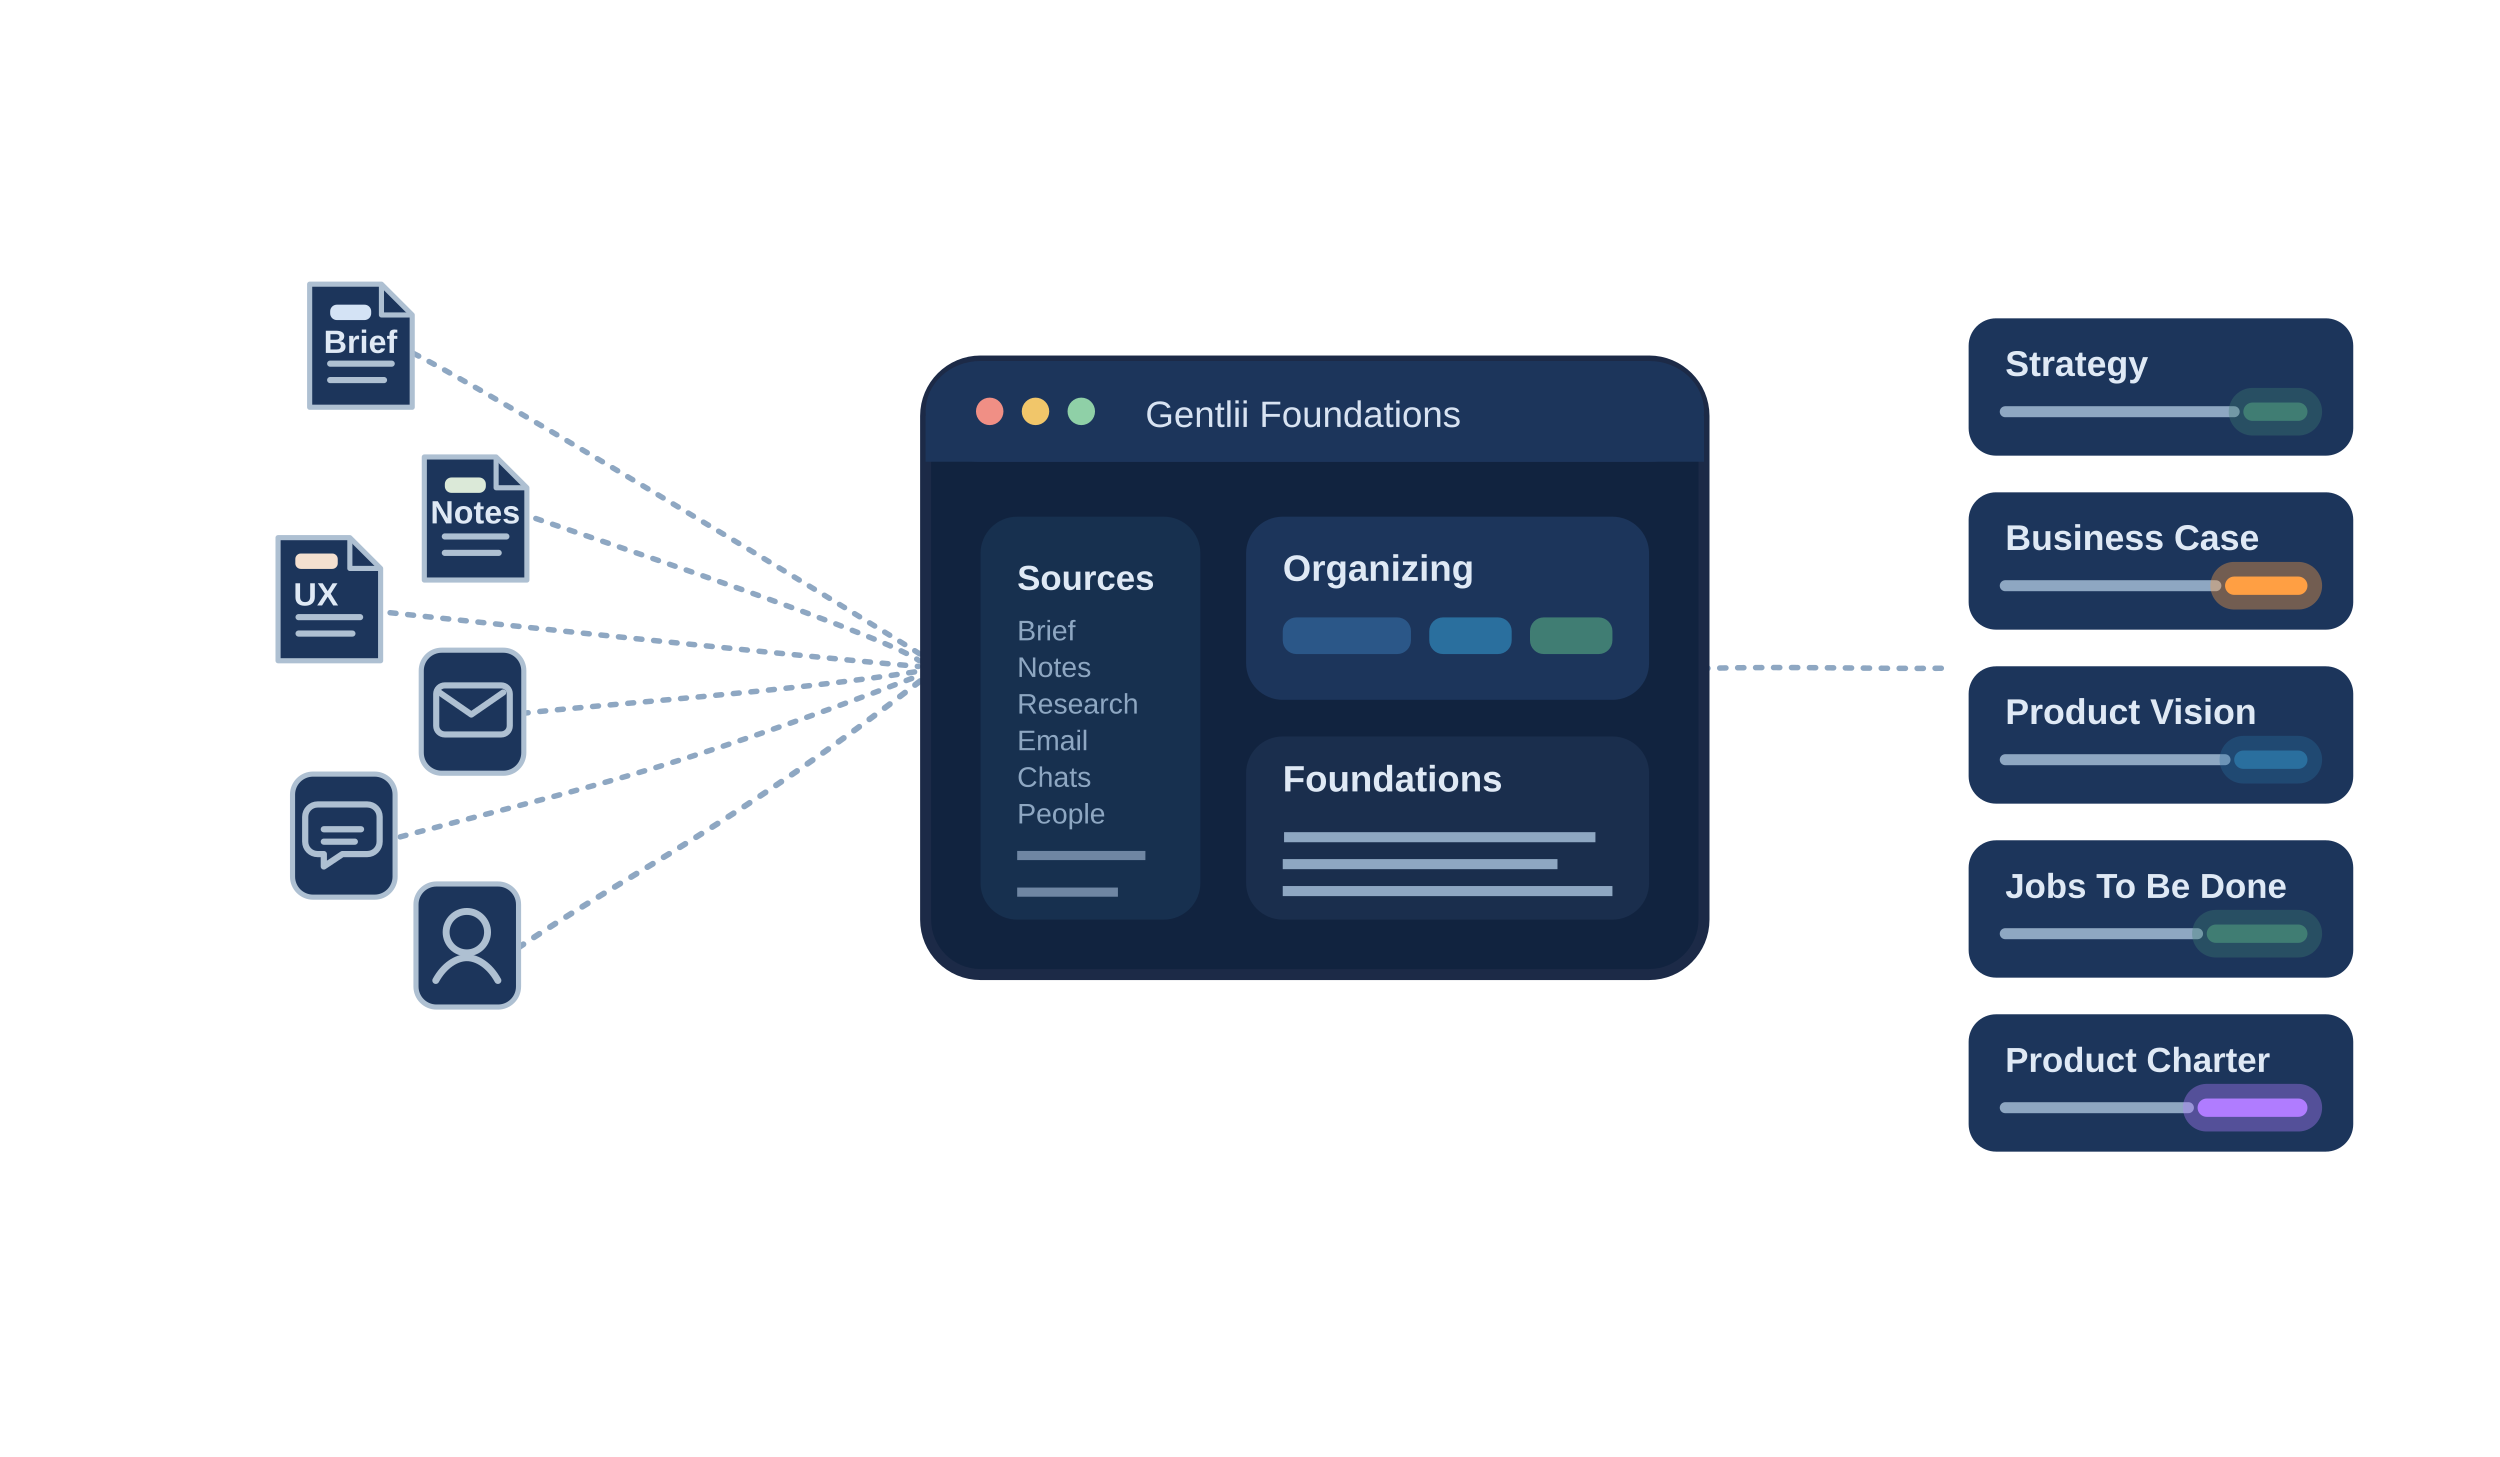
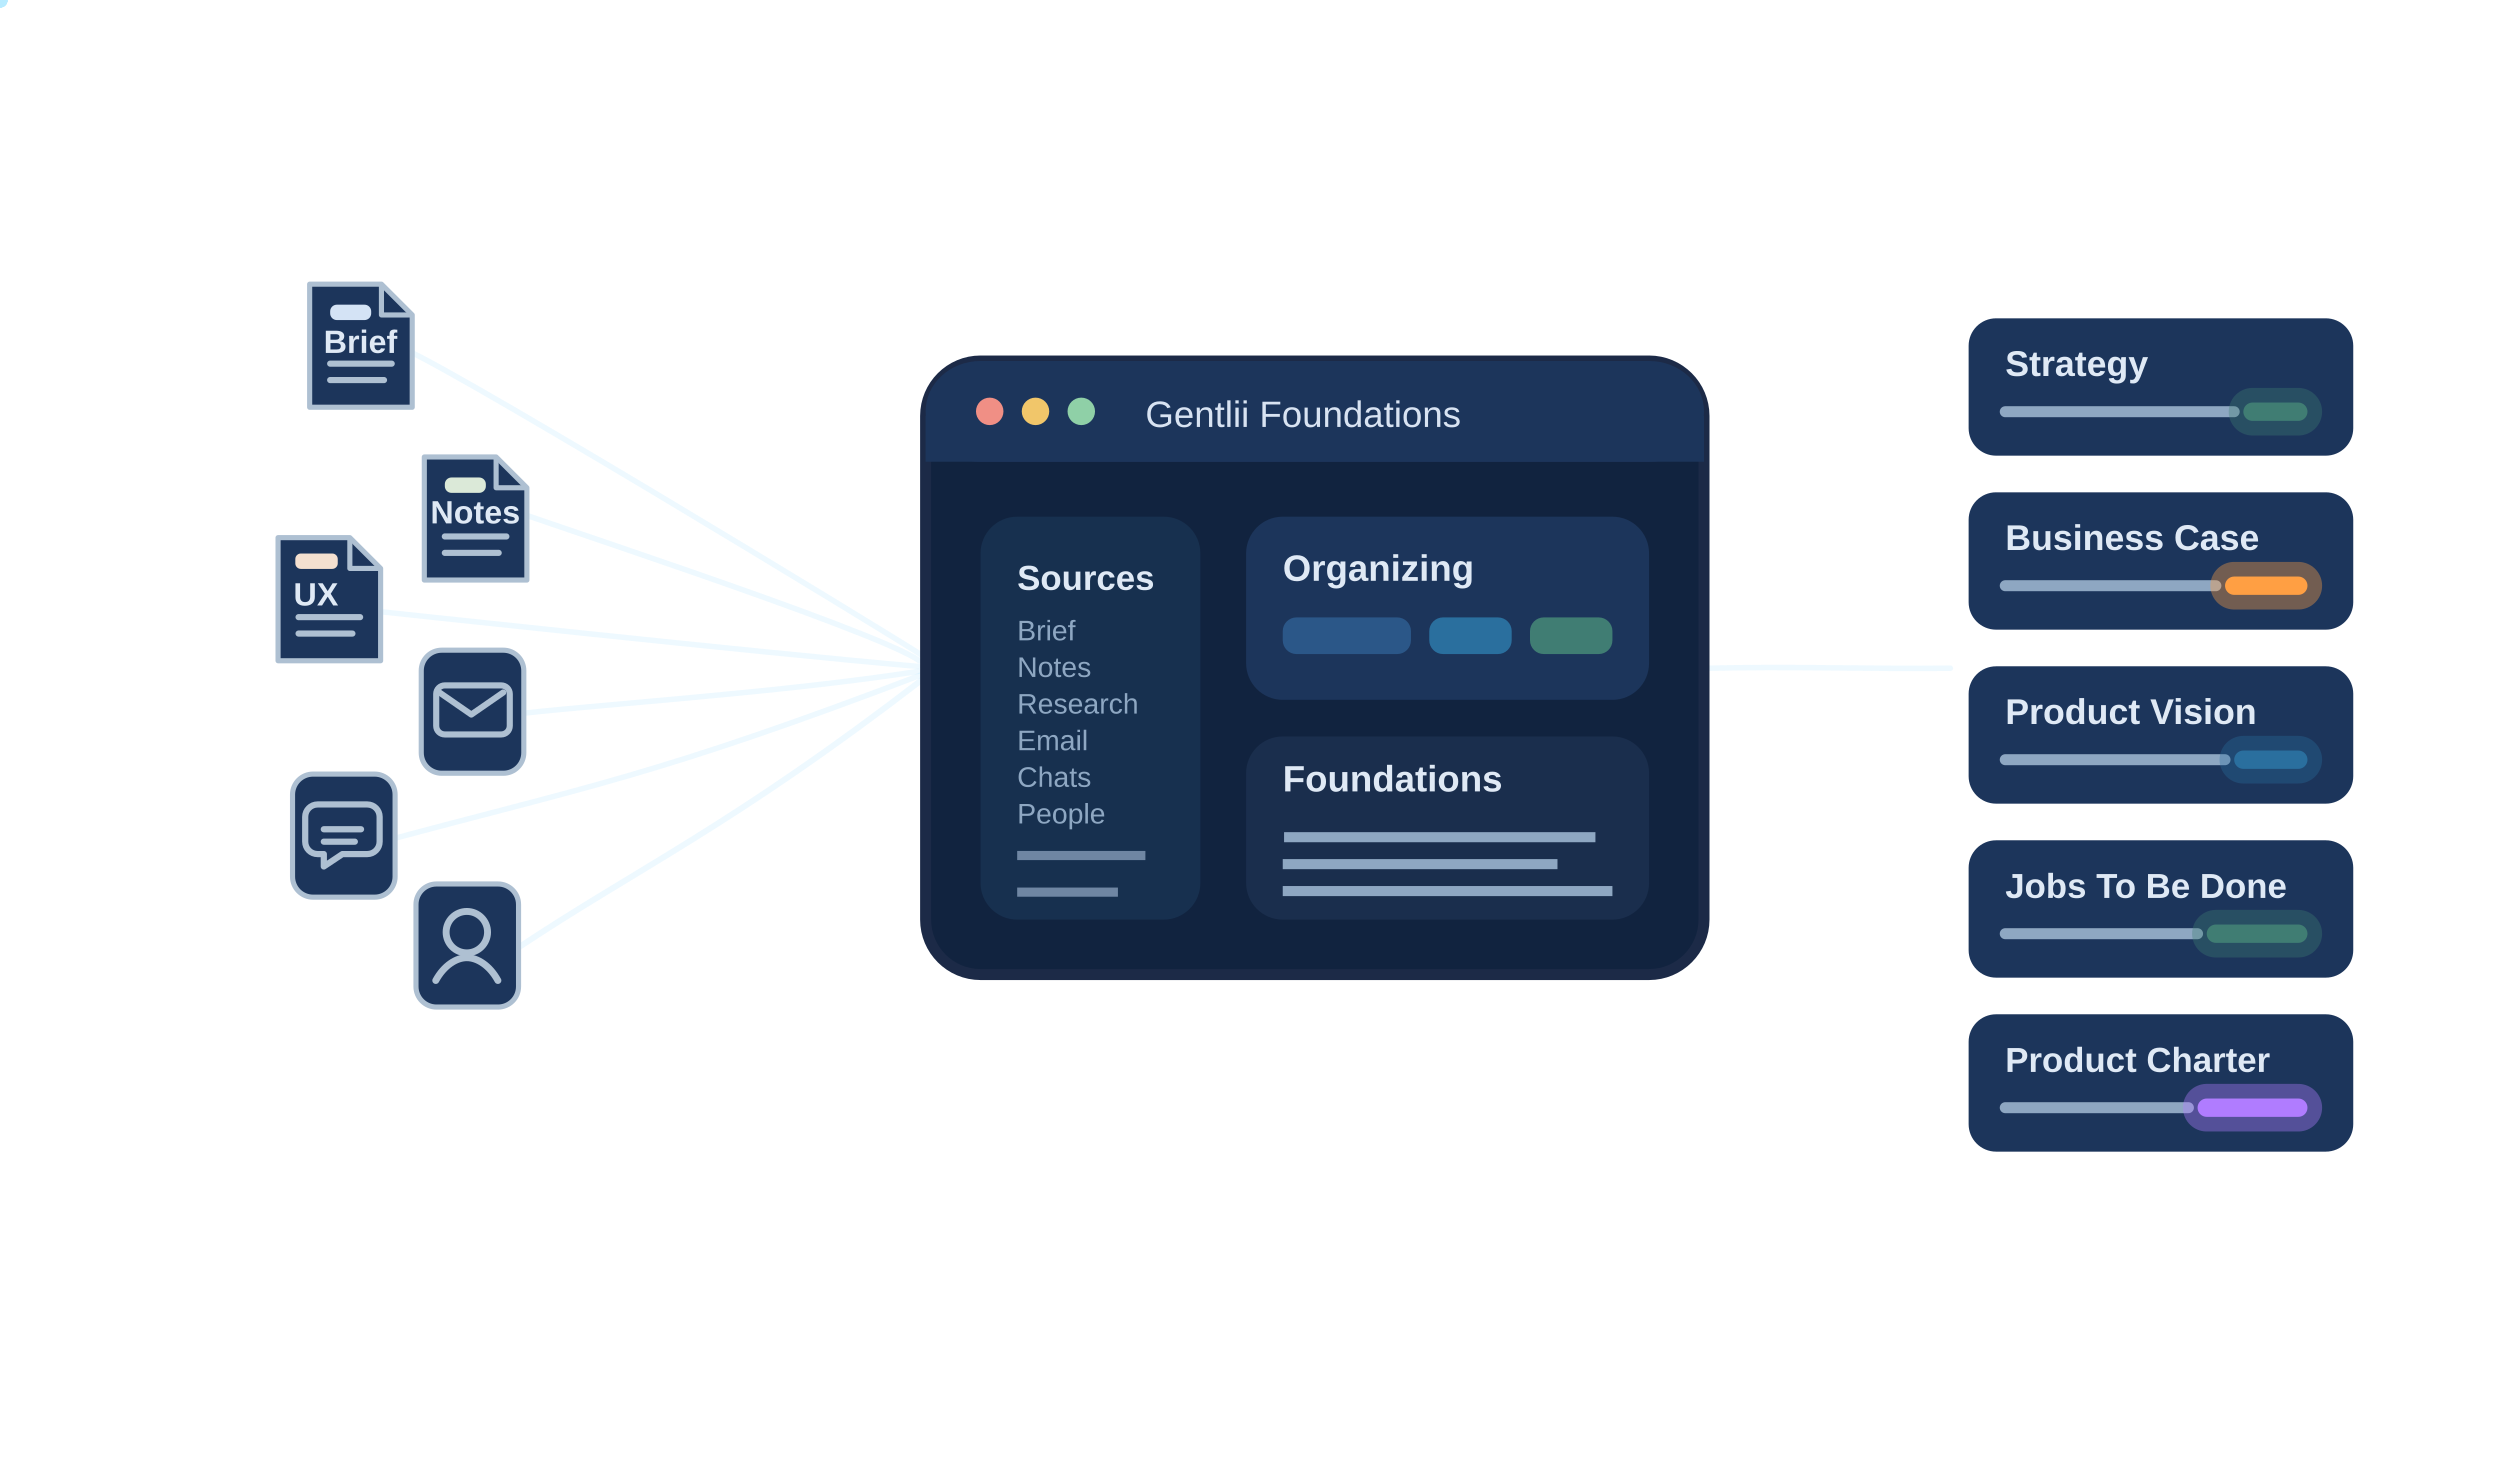
<svg xmlns="http://www.w3.org/2000/svg" width="273mm" height="159mm" viewBox="0 0 273 159" version="1.1" id="svg1">
  <defs id="defs1" />
  <g id="layer1">
    <rect id="background" x="8" y="10" width="281" height="190" rx="12" style="fill:none;stroke:none" />
-     <path id="flow-left-1" d="m 43.375,37.897 c 0.592,-1.038 54.817,31.99 57.342,33.685" style="fill:none;stroke:#8ea7c2;stroke-width:0.6;stroke-linecap:round;stroke-linejoin:round;stroke-dasharray:0.643, 1.286;stroke-dashoffset:0">
-       <animate attributeName="stroke-dashoffset" from="0" to="-18" dur="6.8s" repeatCount="indefinite" />
-     </path>
-     <path id="flow-left-2" d="m 53.061,54.687 c 1.085,0.663 42.521,14.035 47.352,17.479" style="fill:none;stroke:#8ea7c2;stroke-width:0.6;stroke-linecap:round;stroke-linejoin:round;stroke-dasharray:0.643, 1.286;stroke-dashoffset:0">
-       <animate attributeName="stroke-dashoffset" from="0" to="-18" dur="5.5s" repeatCount="indefinite" />
-     </path>
-     <path id="flow-left-3" d="m 40.683,66.702 c 0,0 42.258,4.572 59.603,6.074" style="fill:none;stroke:#8ea7c2;stroke-width:0.6;stroke-linecap:round;stroke-linejoin:round;stroke-dasharray:0.643, 1.286;stroke-dashoffset:0">
-       <animate attributeName="stroke-dashoffset" from="0" to="-18" dur="6.2s" repeatCount="indefinite" />
-     </path>
-     <path id="flow-left-4" d="M 57.032,77.899 C 66.271,76.862 85.631,75.598 100.311,73.31" style="fill:none;stroke:#8ea7c2;stroke-width:0.6;stroke-linecap:round;stroke-linejoin:round;stroke-dasharray:0.643, 1.286;stroke-dashoffset:0">
-       <animate attributeName="stroke-dashoffset" from="0" to="-18" dur="5.9s" repeatCount="indefinite" />
-     </path>
-     <path id="flow-left-5" d="M 41.84,91.885 C 63.499,86.029 71.616,84.772 100.743,73.64" style="fill:none;stroke:#8ea7c2;stroke-width:0.6;stroke-linecap:round;stroke-linejoin:round;stroke-dasharray:0.643, 1.286;stroke-dashoffset:0">
-       <animate attributeName="stroke-dashoffset" from="0" to="-18" dur="6.4s" repeatCount="indefinite" />
-     </path>
-     <path id="flow-left-6" d="M 56.573,103.499 C 69.522,94.866 79.928,90.208 100.845,74.098" style="fill:none;stroke:#8ea7c2;stroke-width:0.647;stroke-linecap:round;stroke-linejoin:round;stroke-dasharray:0.694, 1.387;stroke-dashoffset:0">
-       <animate attributeName="stroke-dashoffset" from="0" to="-18" dur="5.7s" repeatCount="indefinite" />
-     </path>
-     <path id="flow-right-main" d="m 185.832,72.989 c 9.635,-0.247 18.3,0.08 27.148,-0.02" style="fill:none;stroke:#8ea7c2;stroke-width:0.6;stroke-linecap:round;stroke-linejoin:round;stroke-dasharray:0.68, 1.28;stroke-dashoffset:0">
-       <animate attributeName="stroke-dashoffset" from="0" to="-18" dur="5.1s" repeatCount="indefinite" />
-     </path>
+     <path id="flow-left-1" d="m 43.375,37.897 c 0.592,-1.038 54.817,31.99 57.342,33.685" style="fill:none;stroke:#8fd8ff;stroke-opacity:0.15;stroke-width:0.6;stroke-linecap:round;stroke-linejoin:round" />
+     <circle cx="0" cy="0" r="0.82" style="fill:#b8ebff;fill-opacity:1">
+       <animateMotion dur="4.1s" begin="0.1s" repeatCount="indefinite">
+         <mpath href="#flow-left-1" />
+       </animateMotion>
+     </circle>
+     <circle cx="0" cy="0" r="0.64" style="fill:#b8ebff;fill-opacity:0.96">
+       <animateMotion dur="4.1s" begin="1.9s" repeatCount="indefinite">
+         <mpath href="#flow-left-1" />
+       </animateMotion>
+     </circle>
+     <path id="flow-left-2" d="m 53.061,54.687 c 1.085,0.663 42.521,14.035 47.352,17.479" style="fill:none;stroke:#8fd8ff;stroke-opacity:0.15;stroke-width:0.6;stroke-linecap:round;stroke-linejoin:round" />
+     <circle cx="0" cy="0" r="0.82" style="fill:#b8ebff;fill-opacity:1">
+       <animateMotion dur="3.4s" begin="0.45s" repeatCount="indefinite">
+         <mpath href="#flow-left-2" />
+       </animateMotion>
+     </circle>
+     <circle cx="0" cy="0" r="0.64" style="fill:#b8ebff;fill-opacity:0.96">
+       <animateMotion dur="3.4s" begin="1.86s" repeatCount="indefinite">
+         <mpath href="#flow-left-2" />
+       </animateMotion>
+     </circle>
+     <path id="flow-left-3" d="m 40.683,66.702 c 0,0 42.258,4.572 59.603,6.074" style="fill:none;stroke:#8fd8ff;stroke-opacity:0.15;stroke-width:0.6;stroke-linecap:round;stroke-linejoin:round" />
+     <circle cx="0" cy="0" r="0.82" style="fill:#b8ebff;fill-opacity:1">
+       <animateMotion dur="3.7s" begin="0.22s" repeatCount="indefinite">
+         <mpath href="#flow-left-3" />
+       </animateMotion>
+     </circle>
+     <circle cx="0" cy="0" r="0.64" style="fill:#b8ebff;fill-opacity:0.96">
+       <animateMotion dur="3.7s" begin="1.74s" repeatCount="indefinite">
+         <mpath href="#flow-left-3" />
+       </animateMotion>
+     </circle>
+     <path id="flow-left-4" d="M 57.032,77.899 C 66.271,76.862 85.631,75.598 100.311,73.31" style="fill:none;stroke:#8fd8ff;stroke-opacity:0.15;stroke-width:0.6;stroke-linecap:round;stroke-linejoin:round" />
+     <circle cx="0" cy="0" r="0.82" style="fill:#b8ebff;fill-opacity:1">
+       <animateMotion dur="3.5s" begin="0.68s" repeatCount="indefinite">
+         <mpath href="#flow-left-4" />
+       </animateMotion>
+     </circle>
+     <circle cx="0" cy="0" r="0.64" style="fill:#b8ebff;fill-opacity:0.96">
+       <animateMotion dur="3.5s" begin="1.93s" repeatCount="indefinite">
+         <mpath href="#flow-left-4" />
+       </animateMotion>
+     </circle>
+     <path id="flow-left-5" d="M 41.84,91.885 C 63.499,86.029 71.616,84.772 100.743,73.64" style="fill:none;stroke:#8fd8ff;stroke-opacity:0.15;stroke-width:0.6;stroke-linecap:round;stroke-linejoin:round" />
+     <circle cx="0" cy="0" r="0.82" style="fill:#b8ebff;fill-opacity:1">
+       <animateMotion dur="3.9s" begin="0.31s" repeatCount="indefinite">
+         <mpath href="#flow-left-5" />
+       </animateMotion>
+     </circle>
+     <circle cx="0" cy="0" r="0.64" style="fill:#b8ebff;fill-opacity:0.96">
+       <animateMotion dur="3.9s" begin="2.08s" repeatCount="indefinite">
+         <mpath href="#flow-left-5" />
+       </animateMotion>
+     </circle>
+     <path id="flow-left-6" d="M 56.573,103.499 C 69.522,94.866 79.928,90.208 100.845,74.098" style="fill:none;stroke:#8fd8ff;stroke-opacity:0.15;stroke-width:0.647;stroke-linecap:round;stroke-linejoin:round" />
+     <circle cx="0" cy="0" r="0.82" style="fill:#b8ebff;fill-opacity:1">
+       <animateMotion dur="3.6s" begin="0.57s" repeatCount="indefinite">
+         <mpath href="#flow-left-6" />
+       </animateMotion>
+     </circle>
+     <circle cx="0" cy="0" r="0.64" style="fill:#b8ebff;fill-opacity:0.96">
+       <animateMotion dur="3.6s" begin="1.88s" repeatCount="indefinite">
+         <mpath href="#flow-left-6" />
+       </animateMotion>
+     </circle>
+     <path id="flow-right-main" d="m 185.832,72.989 c 9.635,-0.247 18.3,0.08 27.148,-0.02" style="fill:none;stroke:#8fd8ff;stroke-opacity:0.15;stroke-width:0.6;stroke-linecap:round;stroke-linejoin:round" />
+     <circle cx="0" cy="0" r="0.82" style="fill:#b8ebff;fill-opacity:1">
+       <animateMotion dur="2.6s" begin="0.18s" repeatCount="indefinite">
+         <mpath href="#flow-right-main" />
+       </animateMotion>
+     </circle>
+     <circle cx="0" cy="0" r="0.64" style="fill:#b8ebff;fill-opacity:0.96">
+       <animateMotion dur="2.6s" begin="0.96s" repeatCount="indefinite">
+         <mpath href="#flow-right-main" />
+       </animateMotion>
+     </circle>
    <g id="input-brief" transform="matrix(0.56,0,0,0.56,33.81374,31.03165)">
      <path d="m 0,0 h 14 l 6,6 V 24 H 0 Z" style="fill:#1c355b;stroke:#aec0d2;stroke-width:1;stroke-linejoin:round" id="path1" />
      <path d="m 14,0 v 6 h 6" style="fill:none;stroke:#aec0d2;stroke-width:1;stroke-linejoin:round" id="path2" />
      <rect x="4" y="4" width="8" height="3" rx="1.3" style="fill:#d4e3f5;stroke:none" id="rect6" />
      <text x="2.729" y="13.406" style="font-weight:700;font-size:6.3px;font-family:Arial;fill:#dfe9f5" id="text6">Brief</text>
      <line x1="4" y1="15.5" x2="16" y2="15.5" style="stroke:#aec0d2;stroke-width:1.2;stroke-linecap:round" id="line6" />
      <line x1="4" y1="18.7" x2="14.5" y2="18.7" style="stroke:#aec0d2;stroke-width:1.2;stroke-linecap:round" id="line7" />
    </g>
    <g id="input-notes" transform="matrix(0.56,0,0,0.56,46.33536,49.90145)">
      <path d="m 0,0 h 14 l 6,6 V 24 H 0 Z" style="fill:#1c355b;stroke:#aec0d2;stroke-width:1;stroke-linejoin:round" id="path8" />
      <path d="m 14,0 v 6 h 6" style="fill:none;stroke:#aec0d2;stroke-width:1;stroke-linejoin:round" id="path9" />
      <rect x="4" y="4" width="8" height="3" rx="1.3" style="fill:#dbe9d8;stroke:none" id="rect13" />
      <text x="1.186" y="12.952" style="font-weight:700;font-size:6.3px;font-family:Arial;fill:#dfe9f5" id="text13">Notes</text>
      <line x1="4" y1="15.5" x2="16" y2="15.5" style="stroke:#aec0d2;stroke-width:1.2;stroke-linecap:round" id="line13" />
      <line x1="4" y1="18.7" x2="14.5" y2="18.7" style="stroke:#aec0d2;stroke-width:1.2;stroke-linecap:round" id="line14" />
    </g>
    <g id="input-research" transform="matrix(0.56,0,0,0.56,30.36347,58.71248)">
      <path d="m 0,0 h 14 l 6,6 V 24 H 0 Z" style="fill:#1c355b;stroke:#aec0d2;stroke-width:1;stroke-linejoin:round" id="path15" />
      <path d="m 14,0 v 6 h 6" style="fill:none;stroke:#aec0d2;stroke-width:1;stroke-linejoin:round" id="path16" />
      <rect x="3.365" y="3.092" width="8.276" height="3" rx="1.076" style="fill:#f4e0d0;stroke:none;stroke-width:0.91" id="rect20" />
      <text x="3.015" y="13.224" style="font-weight:700;font-size:6.3px;font-family:Arial;fill:#dfe9f5" id="text20">UX</text>
      <line x1="4" y1="15.5" x2="16" y2="15.5" style="stroke:#aec0d2;stroke-width:1.2;stroke-linecap:round" id="line20" />
      <line x1="4" y1="18.7" x2="14.5" y2="18.7" style="stroke:#aec0d2;stroke-width:1.2;stroke-linecap:round" id="line21" />
    </g>
    <g id="input-email" transform="translate(46,71) scale(0.56)">
      <rect x="0" y="0" width="20" height="24" rx="4" style="fill:#1c355b;stroke:#aec0d2;stroke-width:1" id="path22" />
      <rect x="2.918" y="6.867" width="14.346" height="9.564" rx="1.674" style="fill:none;stroke:#aec0d2;stroke-width:1.195" id="path23" />
      <path d="M 3.549,8.248 9.765,12.552 15.982,8.248" style="fill:none;stroke:#aec0d2;stroke-width:1.195;stroke-linecap:round;stroke-linejoin:round" id="path24" />
    </g>
    <g id="input-chats" transform="matrix(0.56,0,0,0.56,31.94485,84.53074)">
      <rect x="0" y="0" width="20" height="24" rx="4" style="fill:#1c355b;stroke:#aec0d2;stroke-width:1" id="rect28" />
      <path d="m 10.367,5.922 h 4.198 c 1.336,0 2.419,1.083 2.419,2.419 v 4.838 c 0,1.336 -1.083,2.419 -2.419,2.419 H 9.728 l -3.628,2.419 V 15.597 H 4.89 c -1.336,0 -2.419,-1.083 -2.419,-2.419 V 8.341 c 0,-1.336 1.083,-2.419 2.419,-2.419 z" style="fill:none;stroke:#aec0d2;stroke-width:1.209;stroke-linejoin:round" id="path28" />
      <line x1="6.099" y1="10.759" x2="13.356" y2="10.759" style="stroke:#aec0d2;stroke-width:1.209;stroke-linecap:round" id="line28" />
      <line x1="6.099" y1="13.178" x2="12.147" y2="13.178" style="stroke:#aec0d2;stroke-width:1.209;stroke-linecap:round" id="line29" />
    </g>
    <g id="input-people" transform="matrix(0.56,0,0,0.56,45.42495,96.53074)">
      <rect x="0" y="0" width="20" height="24" rx="4" style="fill:#1c355b;stroke:#aec0d2;stroke-width:1" id="rect30-left" />
      <circle cx="9.917" cy="9.394" r="4.04" style="fill:none;stroke:#aec0d2;stroke-width:1.347" id="circle30" />
      <path d="m 3.858,18.82 c 1.616,-2.962 4.04,-4.444 6.059,-4.444 2.02,0 4.444,1.481 6.059,4.444" style="fill:none;stroke:#aec0d2;stroke-width:1.347;stroke-linecap:round;stroke-linejoin:round" id="path30" />
    </g>
    <g id="gentlii-foundations-app" transform="translate(101.0765,39.42175)">
      <rect x="0" y="0" width="85" height="67" rx="6" style="fill:#11233f;stroke:#1c2a47;stroke-width:1.2" id="rect30" />
      <rect x="0" y="0" width="85" height="11" rx="6" style="fill:#1c355b;stroke:none" id="rect31" />
      <rect x="0" y="6" width="85" height="5" style="fill:#1c355b;stroke:none" id="rect32" />
      <circle cx="7" cy="5.5" r="1.5" style="fill:#f08f85;stroke:none" id="circle32" />
      <circle cx="12" cy="5.5" r="1.5" style="fill:#f1c66a;stroke:none" id="circle33" />
      <circle cx="17" cy="5.5" r="1.5" style="fill:#8fd0a7;stroke:none" id="circle34" />
      <text x="24" y="7.2" style="font-size:4px;font-family:Arial;fill:#d8e3f2" id="text34">Gentlii Foundations</text>
      <rect x="6" y="17" width="24" height="44" rx="4" style="fill:#17304f;stroke:none" id="rect34" />
      <rect x="35" y="17" width="44" height="20" rx="4" style="fill:#1c355b;stroke:none" id="rect35" />
      <rect x="35" y="41" width="44" height="20" rx="4" style="fill:#1a2e4d;stroke:none" id="rect36" />
      <text x="10" y="25" style="font-weight:700;font-size:3.8px;font-family:Arial;fill:#dfe9f5" id="text36">Sources</text>
      <text x="10" y="30.5" style="font-size:3.1px;font-family:Arial;fill:#8ea7c2" id="text37">Brief</text>
      <text x="10" y="34.5" style="font-size:3.1px;font-family:Arial;fill:#8ea7c2" id="text38">Notes</text>
      <text x="10" y="38.5" style="font-size:3.1px;font-family:Arial;fill:#8ea7c2" id="text39">Research</text>
      <text x="10" y="42.5" style="font-size:3.1px;font-family:Arial;fill:#8ea7c2" id="text40">Email</text>
      <text x="10" y="46.5" style="font-size:3.1px;font-family:Arial;fill:#8ea7c2" id="text40a">Chats</text>
      <text x="10" y="50.5" style="font-size:3.1px;font-family:Arial;fill:#8ea7c2" id="text40b">People</text>
      <line x1="10" y1="54" x2="24" y2="54" style="stroke:#6f86a3;stroke-width:1" id="line40" />
      <line x1="10" y1="58" x2="21" y2="58" style="stroke:#6f86a3;stroke-width:1" id="line41" />
      <text x="39" y="24" style="font-weight:700;font-size:4px;font-family:Arial;fill:#dfe9f5" id="text41">Organizing</text>
      <rect x="39" y="28" width="14" height="4" rx="1.5" style="fill:#2b5788;stroke:none" id="rect41">
        <animate attributeName="opacity" values="0.45;1;0.45" dur="2.4s" begin="0s" repeatCount="indefinite" />
      </rect>
      <rect x="55" y="28" width="9" height="4" rx="1.5" style="fill:#2a6f9e;stroke:none" id="rect42">
        <animate attributeName="opacity" values="0.45;1;0.45" dur="2.4s" begin="0.8s" repeatCount="indefinite" />
      </rect>
      <rect x="66" y="28" width="9" height="4" rx="1.5" style="fill:#407d73;stroke:none" id="rect43">
        <animate attributeName="opacity" values="0.45;1;0.45" dur="2.4s" begin="1.6s" repeatCount="indefinite" />
      </rect>
      <text x="39" y="47" style="font-weight:700;font-size:4px;font-family:Arial;fill:#dfe9f5" id="text43">Foundations</text>
      <line x1="39.144" y1="52" x2="73.144" y2="52" style="stroke:#8ea7c2;stroke-width:1.1" id="line43" />
      <line x1="39" y1="54.942" x2="69" y2="54.942" style="stroke:#8ea7c2;stroke-width:1.1" id="line44" />
      <line x1="39" y1="57.883" x2="75" y2="57.883" style="stroke:#8ea7c2;stroke-width:1.1" id="line45" />
    </g>
    <g id="output-strategy" transform="translate(214.9743,34.75953)">
      <rect x="0" y="0" width="42" height="15" rx="3" style="fill:#1c355b;stroke:none" id="rect46" />
      <text x="4" y="6.3" style="font-weight:700;font-size:3.9px;font-family:Arial;fill:#dfe9f5" id="text46">Strategy</text>
      <line x1="4" y1="10.2" x2="29" y2="10.2" style="stroke:#8ea7c2;stroke-width:1.2;stroke-linecap:round" id="line46" />
      <line x1="31" y1="10.2" x2="36" y2="10.2" style="opacity:0.35;stroke:#407d73;stroke-width:5.2;stroke-linecap:round" id="line46-glow">
-         <animate attributeName="opacity" values="0.22;0.42;0.22" dur="2s" repeatCount="indefinite" />
+         <animate attributeName="opacity" values="0.14;0.58;0.2;0.36;0.14" dur="1.18s" begin="0.12s" repeatCount="indefinite" />
      </line>
      <line x1="31" y1="10.2" x2="36" y2="10.2" style="stroke:#407d73;stroke-width:2;stroke-linecap:round" id="line47" />
    </g>
    <g id="output-business-case" transform="translate(214.9743,53.75953)">
      <rect x="0" y="0" width="42" height="15" rx="3" style="fill:#1c355b;stroke:none" id="rect48" />
      <text x="4" y="6.3" style="font-weight:700;font-size:3.9px;font-family:Arial;fill:#dfe9f5" id="text48">Business Case</text>
      <line x1="4" y1="10.2" x2="27" y2="10.2" style="stroke:#8ea7c2;stroke-width:1.2;stroke-linecap:round" id="line48" />
      <line x1="29" y1="10.2" x2="36" y2="10.2" style="opacity:0.38;stroke:#ff9f43;stroke-width:5.2;stroke-linecap:round" id="line48-glow">
-         <animate attributeName="opacity" values="0.24;0.45;0.24" dur="2s" repeatCount="indefinite" />
+         <animate attributeName="opacity" values="0.18;0.34;0.62;0.22;0.18" dur="1.34s" begin="0.47s" repeatCount="indefinite" />
      </line>
      <line x1="29" y1="10.2" x2="36" y2="10.2" style="stroke:#ff9f43;stroke-width:2;stroke-linecap:round" id="line49" />
    </g>
    <g id="output-product-vision" transform="translate(214.9743,72.75953)">
      <rect x="0" y="0" width="42" height="15" rx="3" style="fill:#1c355b;stroke:none" id="rect50" />
      <text x="4" y="6.3" style="font-weight:700;font-size:3.9px;font-family:Arial;fill:#dfe9f5" id="text50">Product Vision</text>
      <line x1="4" y1="10.2" x2="28" y2="10.2" style="stroke:#8ea7c2;stroke-width:1.2;stroke-linecap:round" id="line50" />
      <line x1="30" y1="10.2" x2="36" y2="10.2" style="opacity:0.34;stroke:#2a6f9e;stroke-width:5.2;stroke-linecap:round" id="line50-glow">
-         <animate attributeName="opacity" values="0.2;0.4;0.2" dur="2s" repeatCount="indefinite" />
+         <animate attributeName="opacity" values="0.12;0.48;0.24;0.56;0.12" dur="1.09s" begin="0.79s" repeatCount="indefinite" />
      </line>
      <line x1="30" y1="10.2" x2="36" y2="10.2" style="stroke:#2a6f9e;stroke-width:2;stroke-linecap:round" id="line51" />
    </g>
    <g id="output-jtbd" transform="translate(214.9743,91.75954)">
      <rect x="0" y="0" width="42" height="15" rx="3" style="fill:#1c355b;stroke:none" id="rect52" />
      <text x="4" y="6.3" style="font-weight:700;font-size:3.8px;font-family:Arial;fill:#dfe9f5" id="text52">Jobs To Be Done</text>
      <line x1="4" y1="10.2" x2="25" y2="10.2" style="stroke:#8ea7c2;stroke-width:1.2;stroke-linecap:round" id="line52" />
      <line x1="27" y1="10.2" x2="36" y2="10.2" style="opacity:0.35;stroke:#407d73;stroke-width:5.2;stroke-linecap:round" id="line52-glow">
-         <animate attributeName="opacity" values="0.22;0.42;0.22" dur="2s" repeatCount="indefinite" />
+         <animate attributeName="opacity" values="0.16;0.3;0.54;0.2;0.16" dur="1.52s" begin="0.28s" repeatCount="indefinite" />
      </line>
      <line x1="27" y1="10.2" x2="36" y2="10.2" style="stroke:#407d73;stroke-width:2;stroke-linecap:round" id="line53" />
    </g>
    <g id="output-product-charter" transform="translate(214.9743,110.7595)">
      <rect x="0" y="0" width="42" height="15" rx="3" style="fill:#1c355b;stroke:none" id="rect54" />
      <text x="4" y="6.3" style="font-weight:700;font-size:3.8px;font-family:Arial;fill:#dfe9f5" id="text54">Product Charter</text>
      <line x1="4" y1="10.2" x2="24" y2="10.2" style="stroke:#8ea7c2;stroke-width:1.2;stroke-linecap:round" id="line54" />
      <line x1="26" y1="10.2" x2="36" y2="10.2" style="opacity:0.38;stroke:#b07cff;stroke-width:5.2;stroke-linecap:round" id="line54-glow">
-         <animate attributeName="opacity" values="0.24;0.45;0.24" dur="2s" repeatCount="indefinite" />
+         <animate attributeName="opacity" values="0.2;0.6;0.26;0.42;0.2" dur="1.27s" begin="0.93s" repeatCount="indefinite" />
      </line>
      <line x1="26" y1="10.2" x2="36" y2="10.2" style="stroke:#b07cff;stroke-width:2;stroke-linecap:round" id="line55" />
    </g>
  </g>
</svg>
